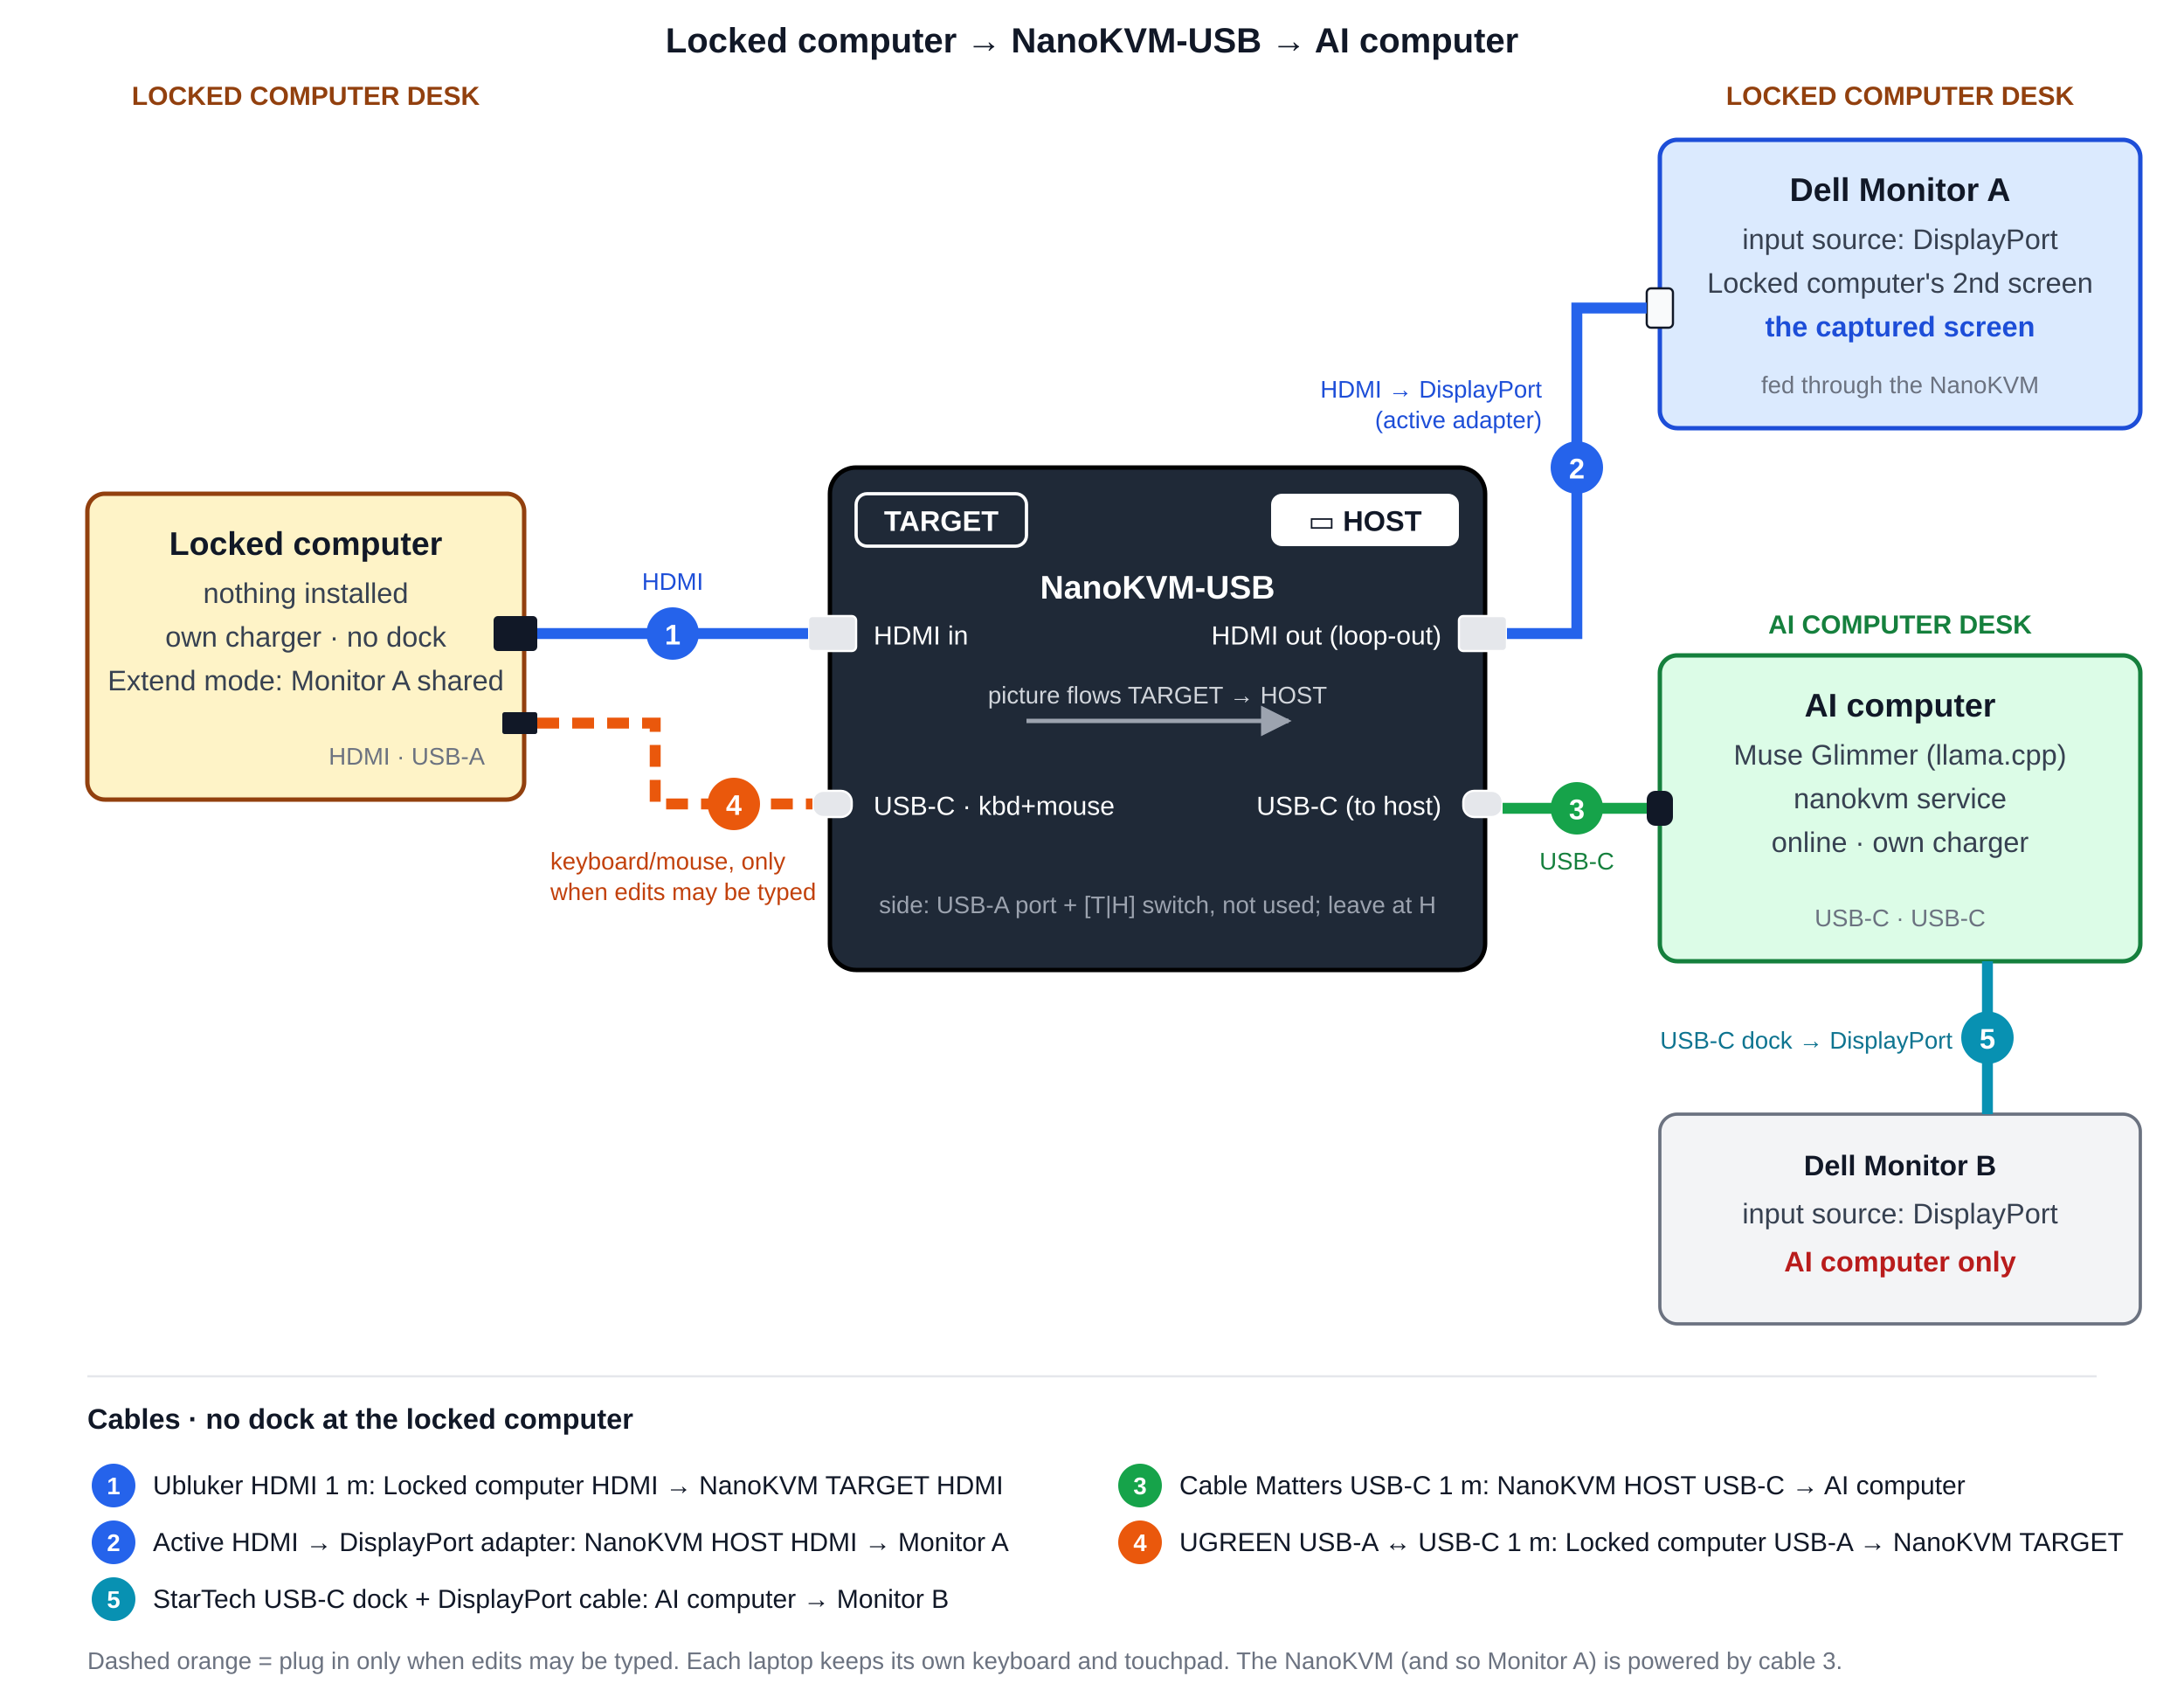
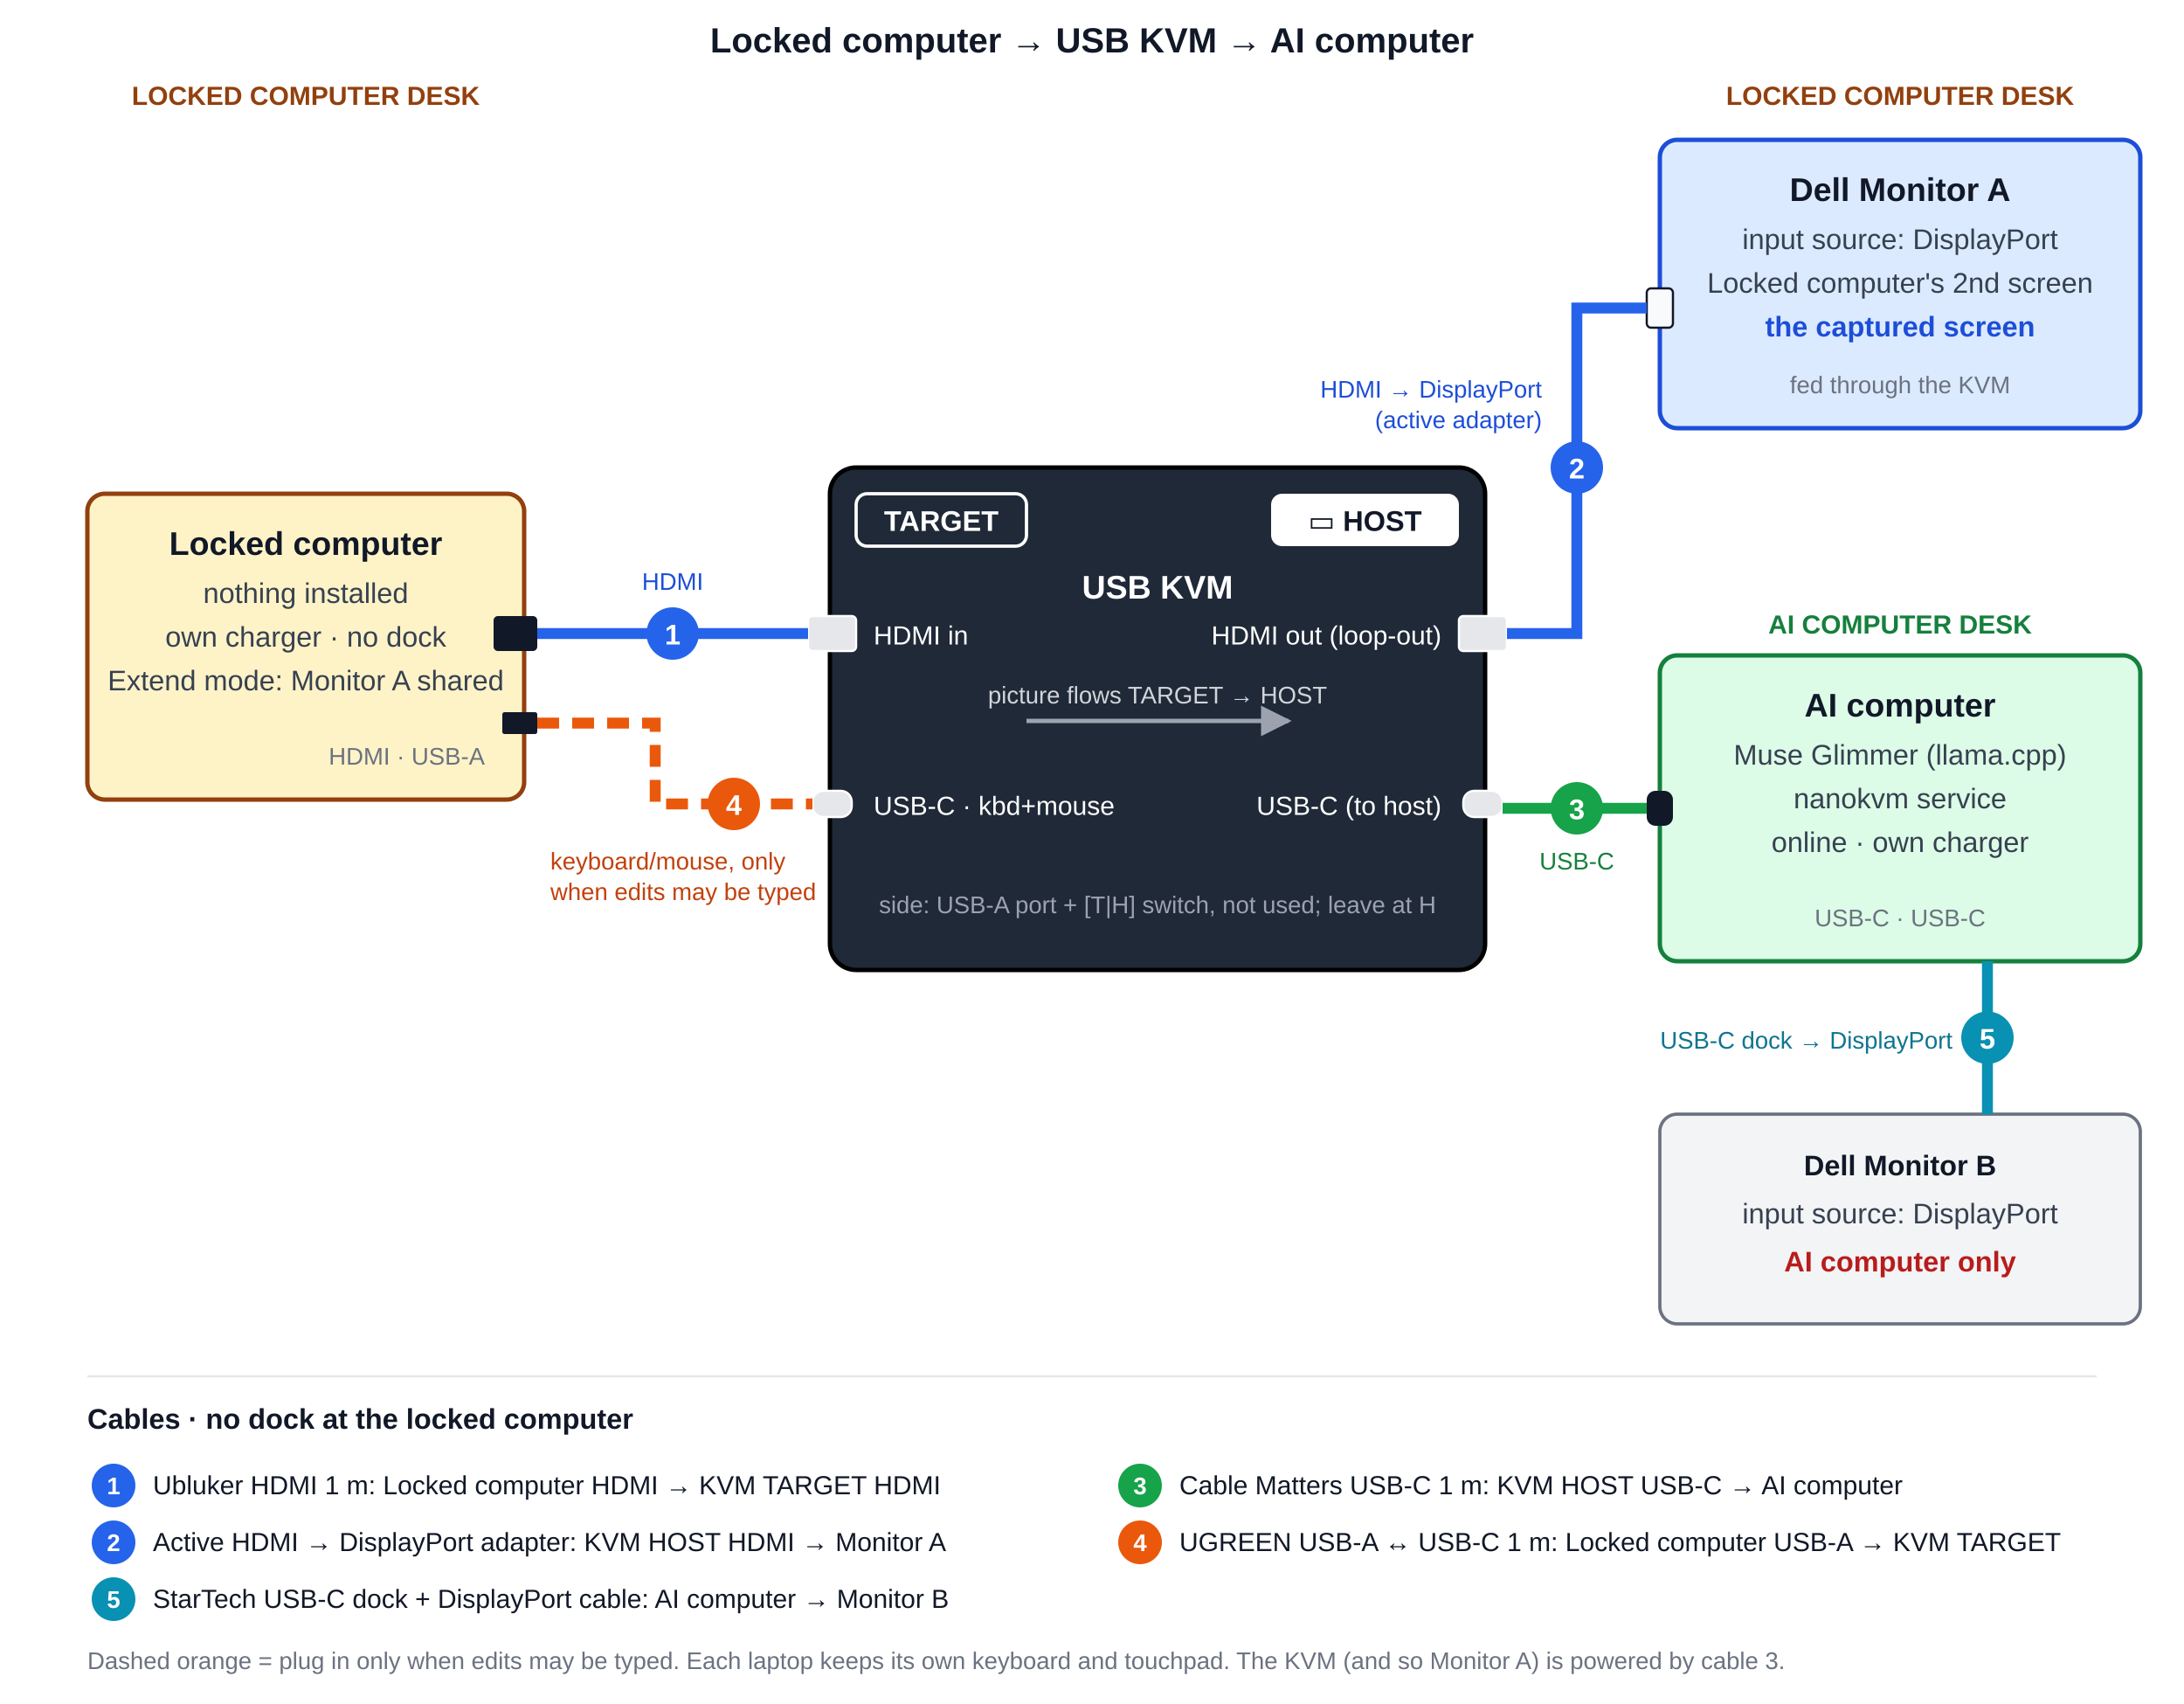
<svg xmlns="http://www.w3.org/2000/svg" width="1000" height="780" viewBox="0 0 1000 780" font-family="Segoe UI, Arial, sans-serif" font-size="13">
  <defs>
    <marker id="arrow" viewBox="0 0 10 10" refX="9" refY="5" markerWidth="7" markerHeight="7" orient="auto">
      <path d="M0,0 L10,5 L0,10 z" fill="#9ca3af" />
    </marker>
  </defs>
  <rect x="0" y="0" width="1000" height="780" fill="#ffffff" />
  <text x="500" y="24" text-anchor="middle" font-size="16" font-weight="700" fill="#111827">
-     Locked computer  →  NanoKVM-USB  →  AI computer
+     Locked computer  →  USB KVM  →  AI computer
  </text>
  <text x="140" y="48" text-anchor="middle" font-size="12" font-weight="600" fill="#92400e">LOCKED COMPUTER DESK</text>
  <text x="870" y="48" text-anchor="middle" font-size="12" font-weight="600" fill="#92400e">LOCKED COMPUTER DESK</text>
  <text x="870" y="290" text-anchor="middle" font-size="12" font-weight="600" fill="#15803d">AI COMPUTER DESK</text>
  <rect x="40" y="226" width="200" height="140" rx="8" fill="#fef3c7" stroke="#92400e" stroke-width="2" />
  <text x="140" y="254" text-anchor="middle" font-weight="700" font-size="15" fill="#111827">Locked computer</text>
  <text x="140" y="276" text-anchor="middle" fill="#374151">nothing installed</text>
  <text x="140" y="296" text-anchor="middle" fill="#374151">own charger · no dock</text>
  <text x="140" y="316" text-anchor="middle" fill="#374151">Extend mode: Monitor A shared</text>
  <rect x="226" y="282" width="20" height="16" rx="2" fill="#111827" />
  <text x="222" y="350" text-anchor="end" font-size="11" fill="#6b7280">HDMI · USB-A</text>
  <rect x="230" y="326" width="16" height="10" rx="1" fill="#111827" />
  <rect x="380" y="214" width="300" height="230" rx="12" fill="#1f2937" stroke="#000000" stroke-width="2" />
  <rect x="392" y="226" width="78" height="24" rx="5" fill="none" stroke="#ffffff" stroke-width="1.5" />
  <text x="431" y="243" text-anchor="middle" font-weight="700" fill="#ffffff">TARGET</text>
  <rect x="582" y="226" width="86" height="24" rx="5" fill="#ffffff" />
  <text x="625" y="243" text-anchor="middle" font-weight="700" fill="#111827">▭ HOST</text>
-   <text x="530" y="274" text-anchor="middle" font-weight="700" font-size="15" fill="#ffffff">NanoKVM-USB</text>
+   <text x="530" y="274" text-anchor="middle" font-weight="700" font-size="15" fill="#ffffff">USB KVM</text>
  <rect x="370" y="282" width="22" height="16" rx="2" fill="#e5e7eb" stroke="#ffffff" />
  <text x="400" y="295" fill="#ffffff" font-size="12">HDMI in</text>
  <rect x="372" y="362" width="18" height="12" rx="5" fill="#e5e7eb" stroke="#ffffff" />
  <text x="400" y="373" fill="#ffffff" font-size="12">USB-C · kbd+mouse</text>
  <rect x="668" y="282" width="22" height="16" rx="2" fill="#e5e7eb" stroke="#ffffff" />
  <text x="660" y="295" text-anchor="end" fill="#ffffff" font-size="12">HDMI out (loop-out)</text>
  <rect x="670" y="362" width="18" height="12" rx="5" fill="#e5e7eb" stroke="#ffffff" />
  <text x="660" y="373" text-anchor="end" fill="#ffffff" font-size="12">USB-C (to host)</text>
  <line x1="470" y1="330" x2="590" y2="330" stroke="#9ca3af" stroke-width="2" marker-end="url(#arrow)" />
  <text x="530" y="322" text-anchor="middle" font-size="11" fill="#d1d5db">picture flows TARGET → HOST</text>
  <text x="530" y="418" text-anchor="middle" font-size="11" fill="#9ca3af">side: USB-A port + [T|H] switch, not used; leave at H</text>
  <rect x="760" y="64" width="220" height="132" rx="8" fill="#dbeafe" stroke="#1d4ed8" stroke-width="2" />
  <text x="870" y="92" text-anchor="middle" font-weight="700" font-size="15" fill="#111827">Dell Monitor A</text>
  <text x="870" y="114" text-anchor="middle" fill="#374151">input source: DisplayPort</text>
  <text x="870" y="134" text-anchor="middle" fill="#374151">Locked computer's 2nd screen</text>
  <text x="870" y="154" text-anchor="middle" fill="#1d4ed8" font-weight="600">the captured screen</text>
-   <text x="870" y="180" text-anchor="middle" font-size="11" fill="#6b7280">fed through the NanoKVM</text>
+   <text x="870" y="180" text-anchor="middle" font-size="11" fill="#6b7280">fed through the KVM</text>
  <rect x="754" y="132" width="12" height="18" rx="2" fill="#f9fafb" stroke="#111827" />
  <rect x="760" y="300" width="220" height="140" rx="8" fill="#dcfce7" stroke="#15803d" stroke-width="2" />
  <text x="870" y="328" text-anchor="middle" font-weight="700" font-size="15" fill="#111827">AI computer</text>
  <text x="870" y="350" text-anchor="middle" fill="#374151">Muse Glimmer (llama.cpp)</text>
  <text x="870" y="370" text-anchor="middle" fill="#374151">nanokvm service</text>
  <text x="870" y="390" text-anchor="middle" fill="#374151">online · own charger</text>
  <text x="870" y="424" text-anchor="middle" font-size="11" fill="#6b7280">USB-C · USB-C</text>
  <rect x="754" y="362" width="12" height="16" rx="4" fill="#111827" />
  <rect x="760" y="510" width="220" height="96" rx="8" fill="#f3f4f6" stroke="#6b7280" stroke-width="1.5" />
  <text x="870" y="538" text-anchor="middle" font-weight="700" fill="#111827">Dell Monitor B</text>
  <text x="870" y="560" text-anchor="middle" fill="#374151">input source: DisplayPort</text>
  <text x="870" y="582" text-anchor="middle" fill="#b91c1c" font-weight="600">AI computer only</text>
  <line x1="246" y1="290" x2="370" y2="290" stroke="#2563eb" stroke-width="5" />
  <circle cx="308" cy="290" r="12" fill="#2563eb" />
  <text x="308" y="295" text-anchor="middle" font-weight="700" fill="#ffffff">1</text>
  <text x="308" y="270" text-anchor="middle" font-size="11" fill="#1d4ed8">HDMI</text>
  <polyline points="246,331 300,331 300,368 372,368" fill="none" stroke="#ea580c" stroke-width="5" stroke-dasharray="10 6" />
  <circle cx="336" cy="368" r="12" fill="#ea580c" />
  <text x="336" y="373" text-anchor="middle" font-weight="700" fill="#ffffff">4</text>
  <text x="252" y="398" font-size="11" fill="#c2410c">keyboard/mouse, only</text>
  <text x="252" y="412" font-size="11" fill="#c2410c">when edits may be typed</text>
  <polyline points="690,290 722,290 722,141 754,141" fill="none" stroke="#2563eb" stroke-width="5" />
  <circle cx="722" cy="214" r="12" fill="#2563eb" />
  <text x="722" y="219" text-anchor="middle" font-weight="700" fill="#ffffff">2</text>
  <text x="706" y="182" text-anchor="end" font-size="11" fill="#1d4ed8">HDMI → DisplayPort</text>
  <text x="706" y="196" text-anchor="end" font-size="11" fill="#1d4ed8">(active adapter)</text>
  <line x1="688" y1="370" x2="754" y2="370" stroke="#16a34a" stroke-width="5" />
  <circle cx="722" cy="370" r="12" fill="#16a34a" />
  <text x="722" y="375" text-anchor="middle" font-weight="700" fill="#ffffff">3</text>
  <text x="722" y="398" text-anchor="middle" font-size="11" fill="#15803d">USB-C</text>
  <line x1="910" y1="440" x2="910" y2="510" stroke="#0891b2" stroke-width="5" />
  <circle cx="910" cy="475" r="12" fill="#0891b2" />
  <text x="910" y="480" text-anchor="middle" font-weight="700" fill="#ffffff">5</text>
  <text x="894" y="480" text-anchor="end" font-size="11" fill="#0e7490">USB-C dock → DisplayPort</text>
  <line x1="40" y1="630" x2="960" y2="630" stroke="#e5e7eb" stroke-width="1" />
  <text x="40" y="654" font-weight="700" fill="#111827">Cables · no dock at the locked computer</text>
  <circle cx="52" cy="680" r="10" fill="#2563eb" />
  <text x="52" y="684" text-anchor="middle" font-size="11" font-weight="700" fill="#fff">1</text>
-   <text x="70" y="684" font-size="12" fill="#111827">Ubluker HDMI 1 m: Locked computer HDMI → NanoKVM TARGET HDMI</text>
+   <text x="70" y="684" font-size="12" fill="#111827">Ubluker HDMI 1 m: Locked computer HDMI → KVM TARGET HDMI</text>
  <circle cx="52" cy="706" r="10" fill="#2563eb" />
  <text x="52" y="710" text-anchor="middle" font-size="11" font-weight="700" fill="#fff">2</text>
-   <text x="70" y="710" font-size="12" fill="#111827">Active HDMI → DisplayPort adapter: NanoKVM HOST HDMI → Monitor A</text>
+   <text x="70" y="710" font-size="12" fill="#111827">Active HDMI → DisplayPort adapter: KVM HOST HDMI → Monitor A</text>
  <circle cx="52" cy="732" r="10" fill="#0891b2" />
  <text x="52" y="736" text-anchor="middle" font-size="11" font-weight="700" fill="#fff">5</text>
  <text x="70" y="736" font-size="12" fill="#111827">StarTech USB-C dock + DisplayPort cable: AI computer → Monitor B</text>
  <circle cx="522" cy="680" r="10" fill="#16a34a" />
  <text x="522" y="684" text-anchor="middle" font-size="11" font-weight="700" fill="#fff">3</text>
-   <text x="540" y="684" font-size="12" fill="#111827">Cable Matters USB-C 1 m: NanoKVM HOST USB-C → AI computer</text>
+   <text x="540" y="684" font-size="12" fill="#111827">Cable Matters USB-C 1 m: KVM HOST USB-C → AI computer</text>
  <circle cx="522" cy="706" r="10" fill="#ea580c" />
  <text x="522" y="710" text-anchor="middle" font-size="11" font-weight="700" fill="#fff">4</text>
-   <text x="540" y="710" font-size="12" fill="#111827">UGREEN USB-A ↔ USB-C 1 m: Locked computer USB-A → NanoKVM TARGET</text>
-   <text x="40" y="764" font-size="11" fill="#6b7280">Dashed orange = plug in only when edits may be typed. Each laptop keeps its own keyboard and touchpad. The NanoKVM (and so Monitor A) is powered by cable 3.</text>
+   <text x="540" y="710" font-size="12" fill="#111827">UGREEN USB-A ↔ USB-C 1 m: Locked computer USB-A → KVM TARGET</text>
+   <text x="40" y="764" font-size="11" fill="#6b7280">Dashed orange = plug in only when edits may be typed. Each laptop keeps its own keyboard and touchpad. The KVM (and so Monitor A) is powered by cable 3.</text>
</svg>
